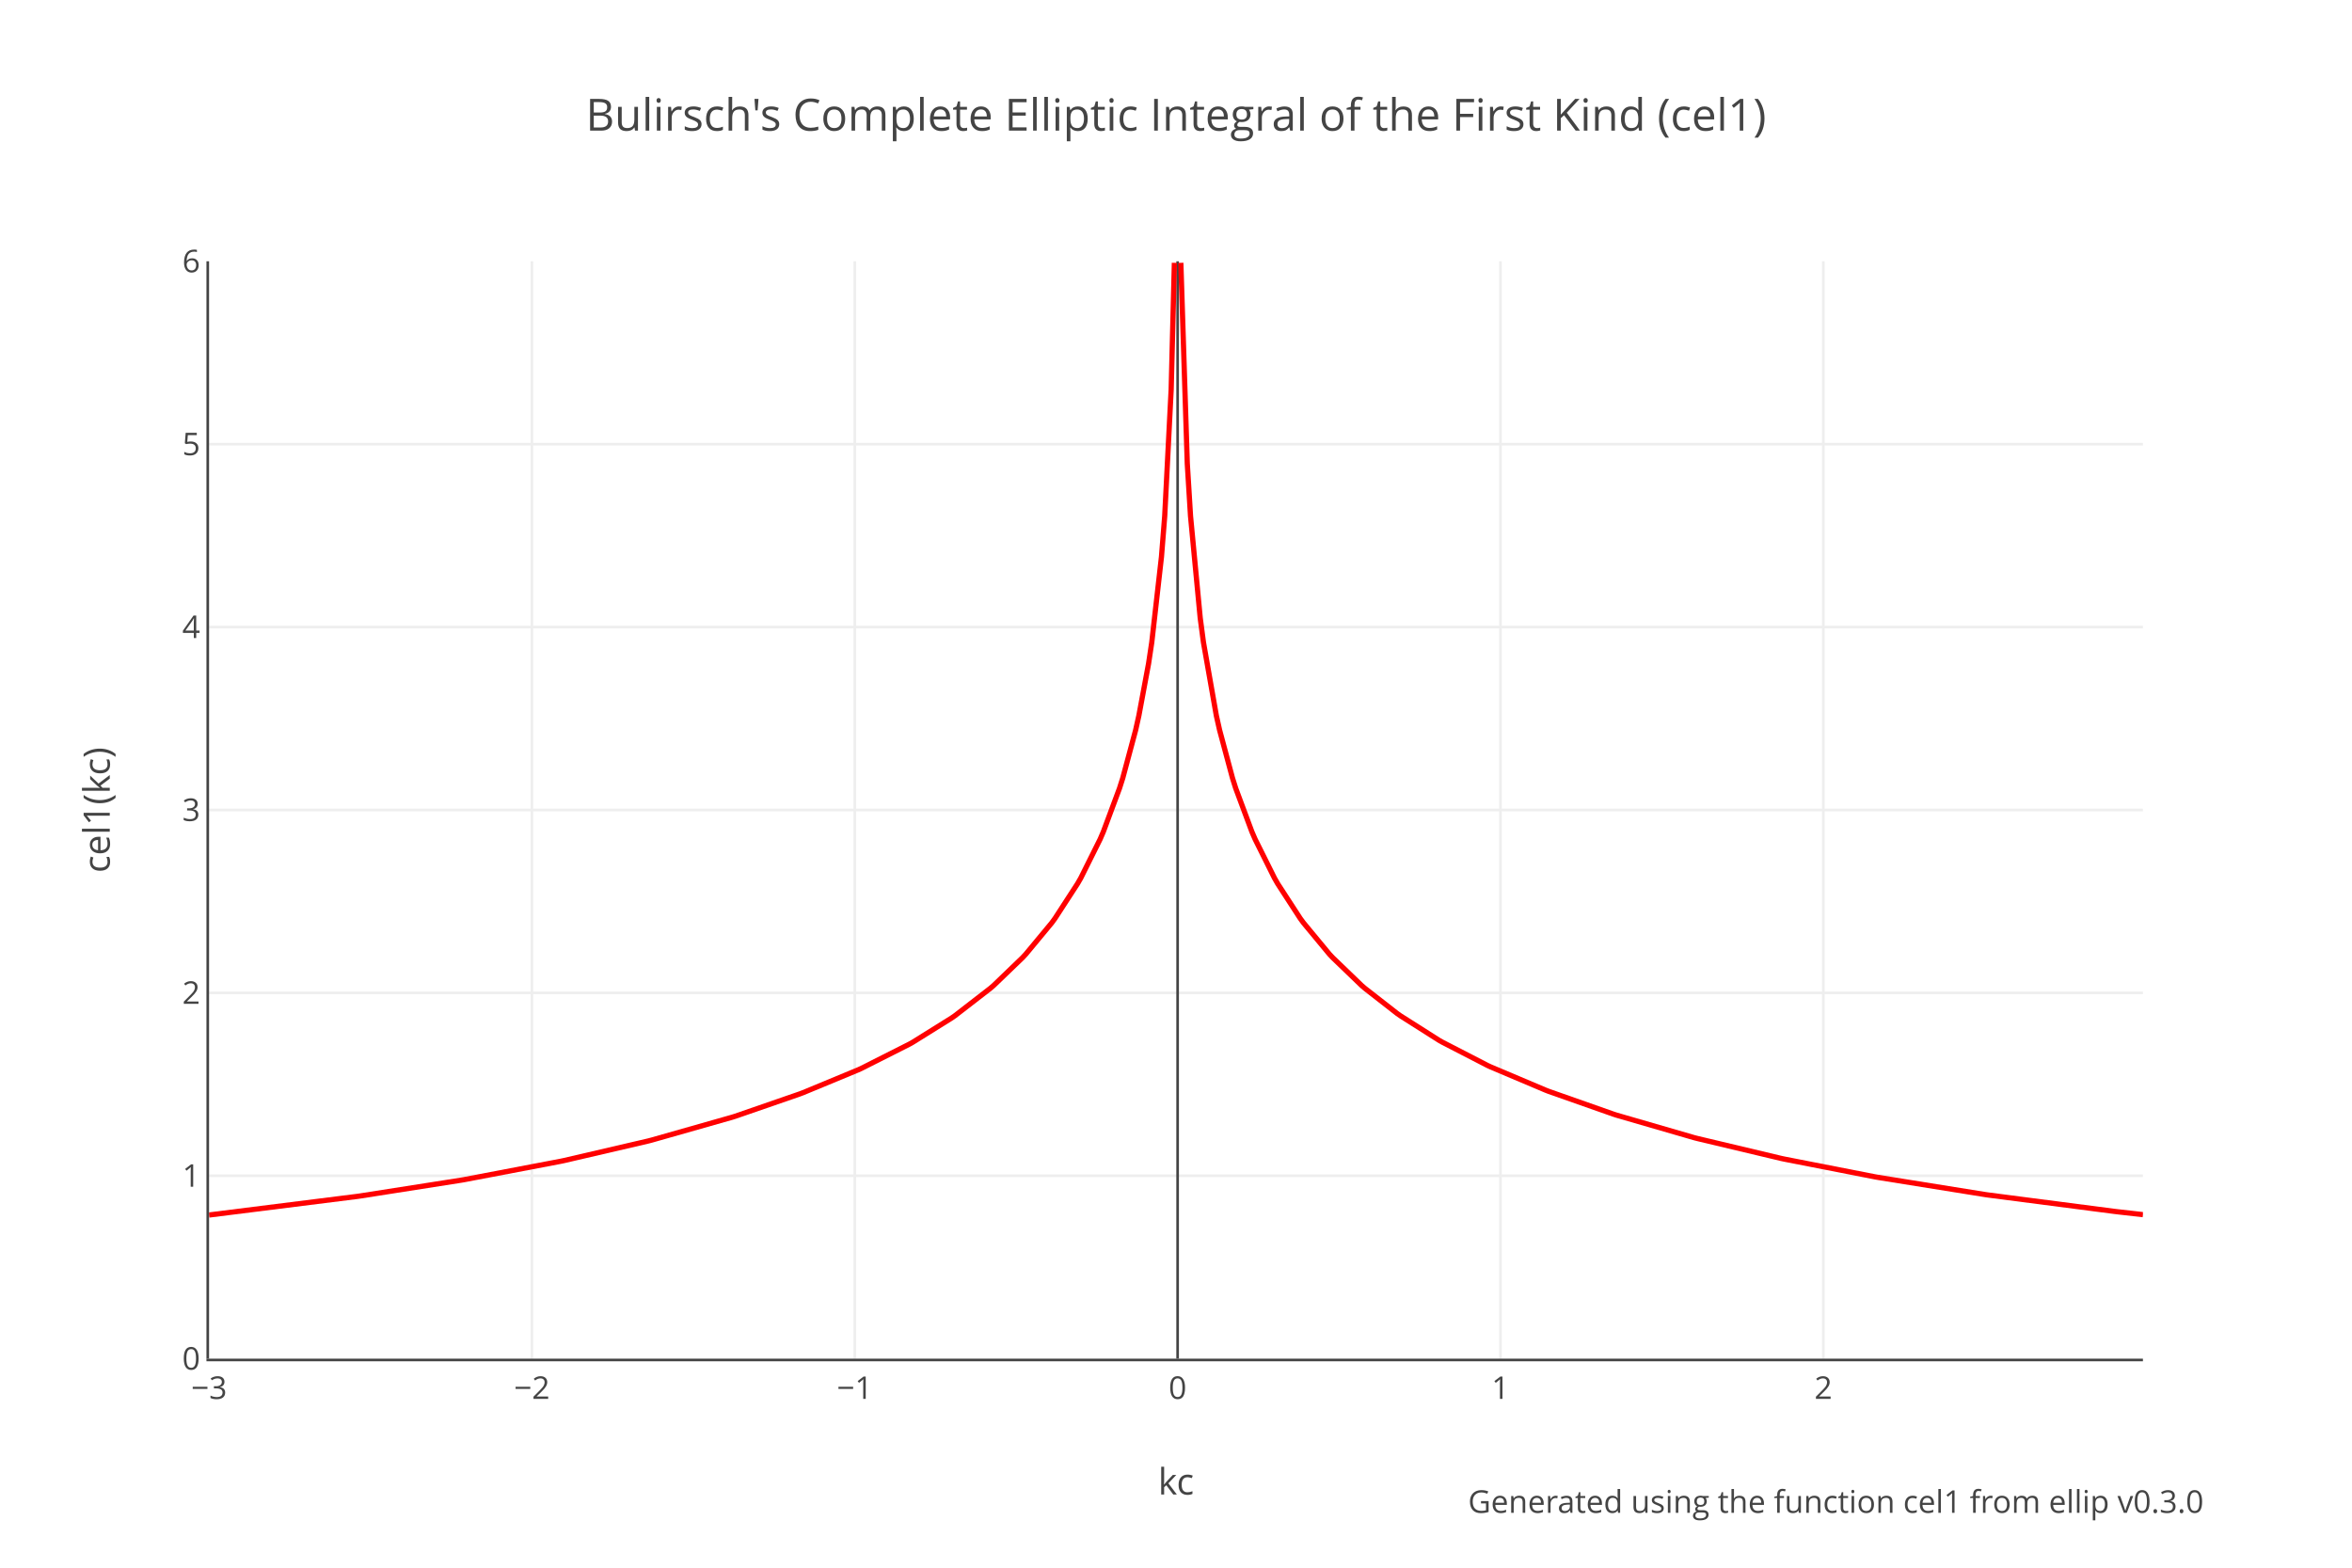
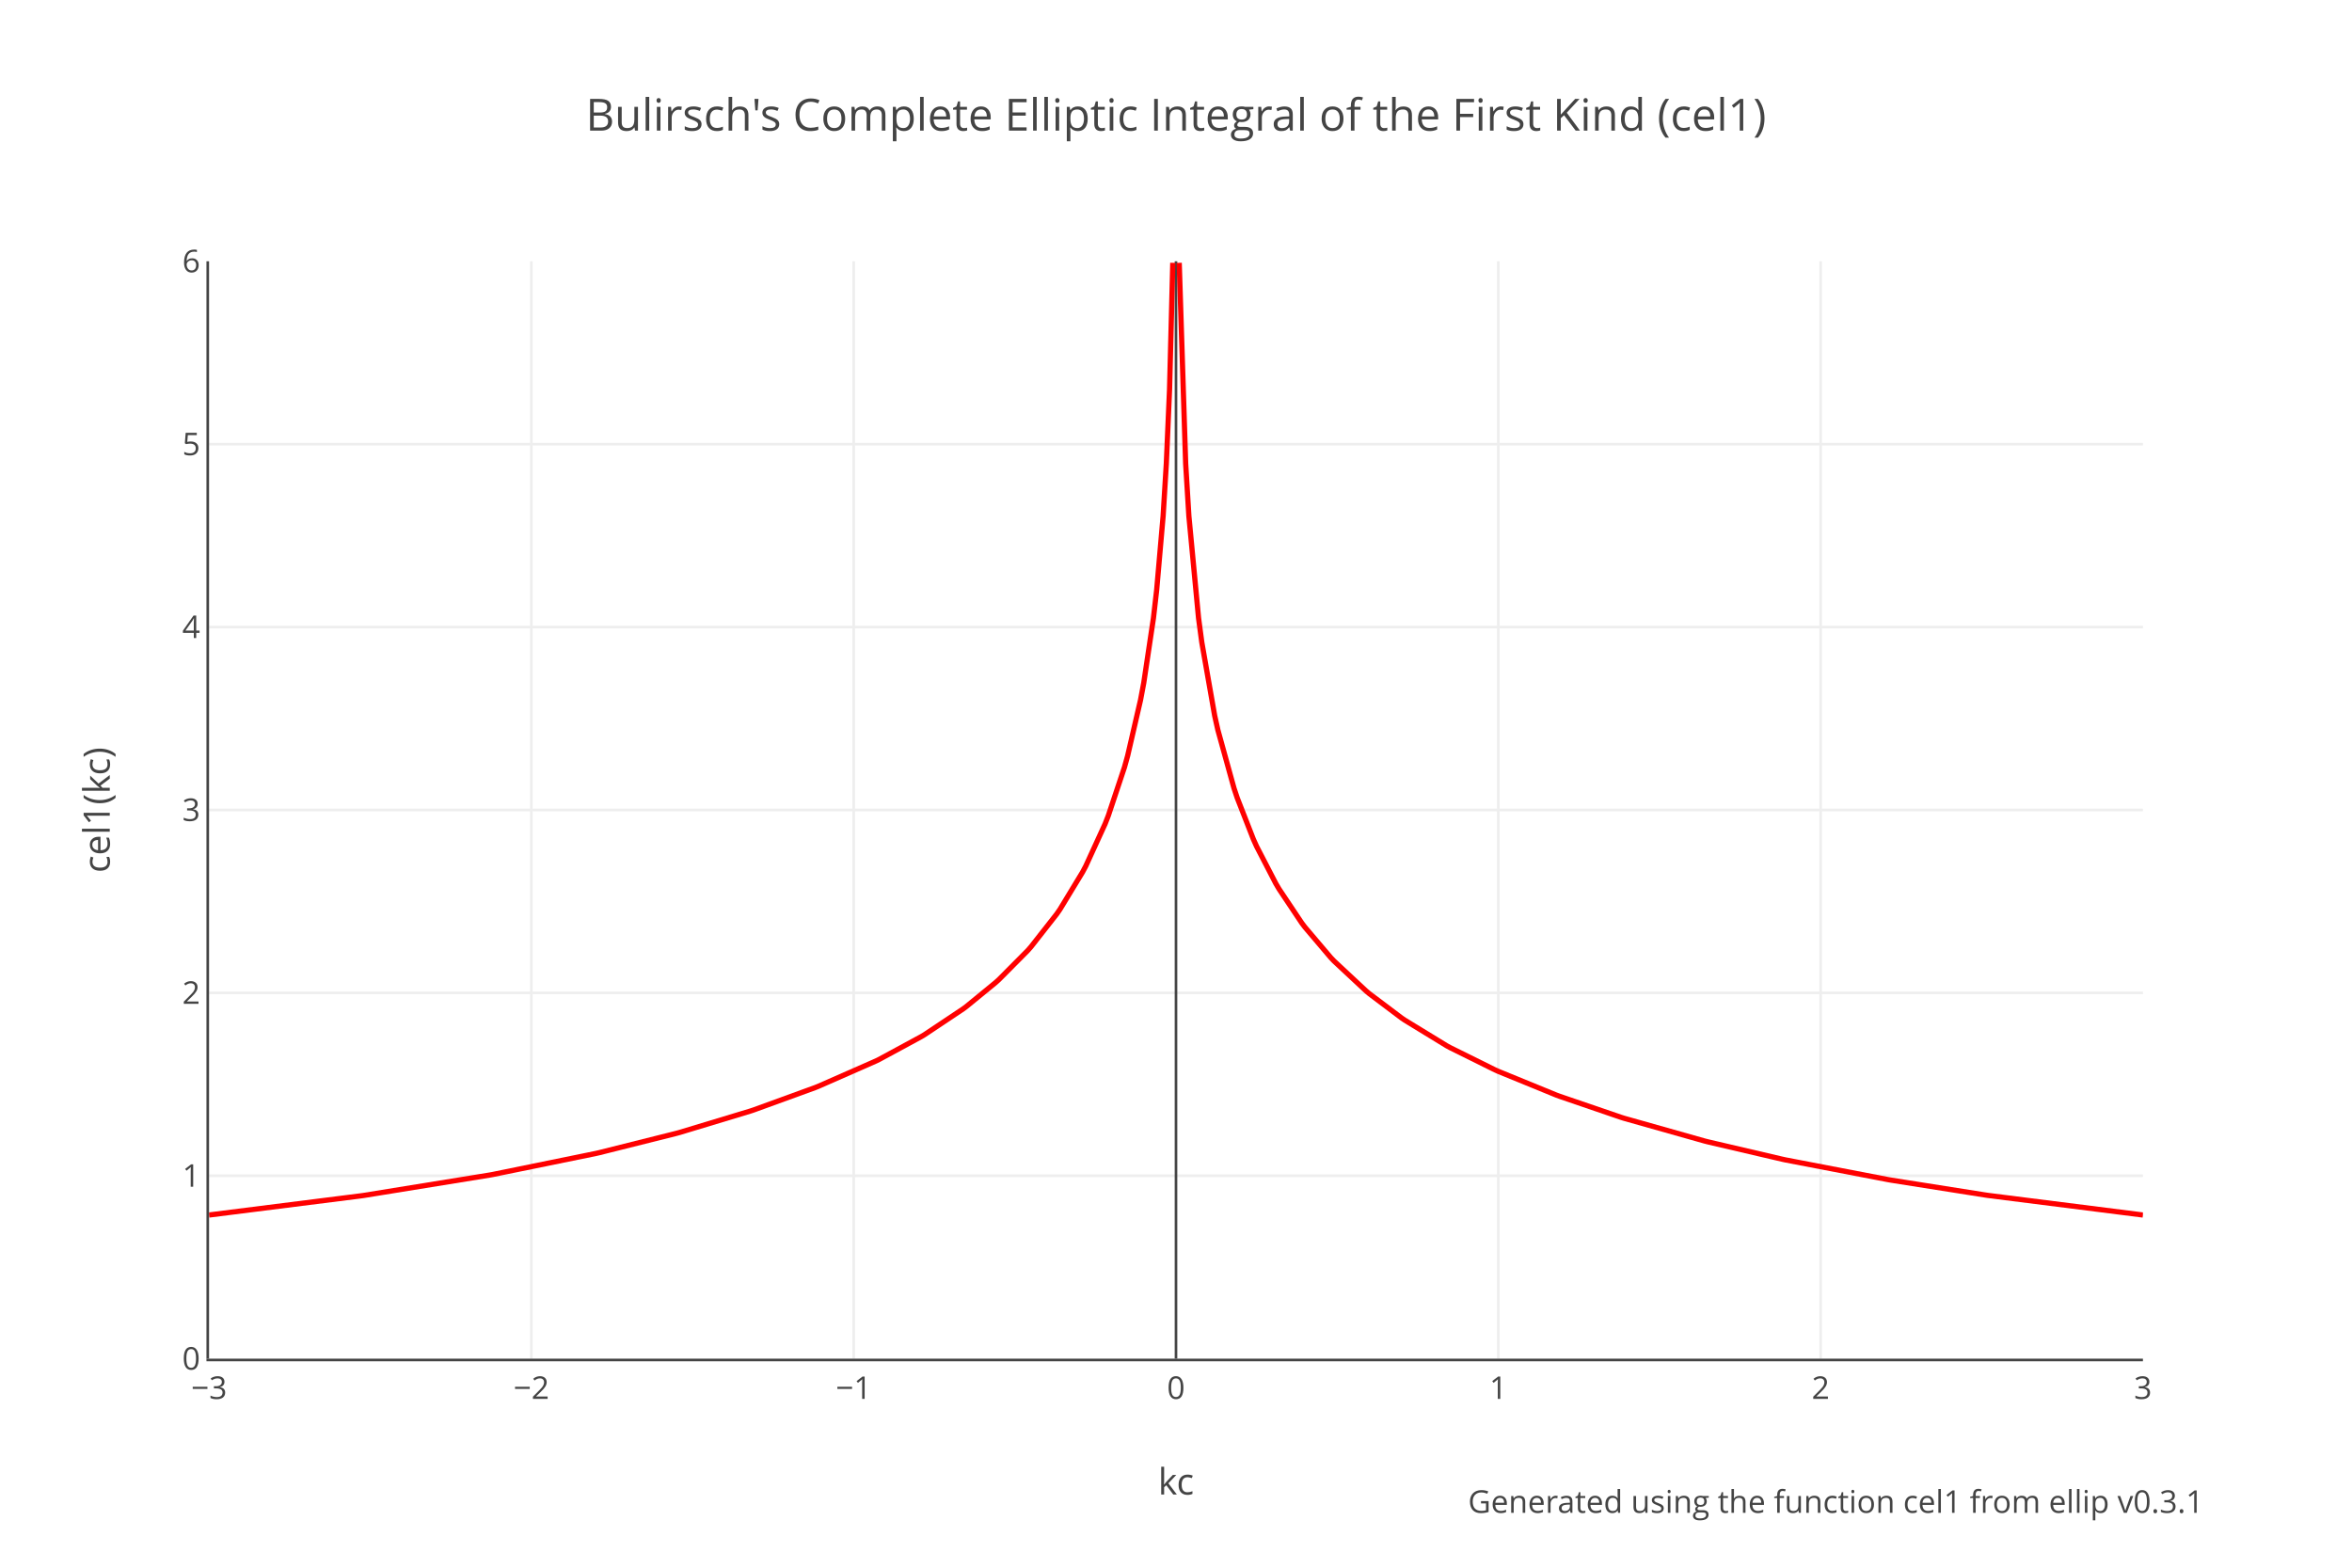
<svg xmlns="http://www.w3.org/2000/svg" xmlns:xlink="http://www.w3.org/1999/xlink" class="main-svg" width="900" height="600" style="" viewBox="0 0 900 600">
  <rect x="0" y="0" width="900" height="600" style="fill: rgb(255, 255, 255); fill-opacity: 1;" />
-   <defs id="defs-a95877">
+   <defs id="defs-cbce80">
    <g class="clips">
-       <clipPath id="clipa95877xyplot" class="plotclip">
+       <clipPath id="clipcbce80xyplot" class="plotclip">
        <rect width="740" height="420" />
      </clipPath>
-       <clipPath class="axesclip" id="clipa95877x">
+       <clipPath class="axesclip" id="clipcbce80x">
        <rect x="80" y="0" width="740" height="600" />
      </clipPath>
-       <clipPath class="axesclip" id="clipa95877y">
+       <clipPath class="axesclip" id="clipcbce80y">
        <rect x="0" y="100" width="900" height="420" />
      </clipPath>
-       <clipPath class="axesclip" id="clipa95877xy">
+       <clipPath class="axesclip" id="clipcbce80xy">
        <rect x="80" y="100" width="740" height="420" />
      </clipPath>
    </g>
    <g class="gradients" />
  </defs>
  <g class="bglayer" />
  <g class="layer-below">
    <g class="imagelayer" />
    <g class="shapelayer" />
  </g>
  <g class="cartesianlayer">
    <g class="subplot xy">
      <g class="layer-subplot">
        <g class="shapelayer" />
        <g class="imagelayer" />
      </g>
      <g class="gridlayer">
        <g class="x">
-           <path class="xgrid crisp" transform="translate(203.54,0)" d="M0,100v420" style="stroke: rgb(238, 238, 238); stroke-opacity: 1; stroke-width: 1px;" />
-           <path class="xgrid crisp" transform="translate(327.08,0)" d="M0,100v420" style="stroke: rgb(238, 238, 238); stroke-opacity: 1; stroke-width: 1px;" />
-           <path class="xgrid crisp" transform="translate(574.16,0)" d="M0,100v420" style="stroke: rgb(238, 238, 238); stroke-opacity: 1; stroke-width: 1px;" />
-           <path class="xgrid crisp" transform="translate(697.7,0)" d="M0,100v420" style="stroke: rgb(238, 238, 238); stroke-opacity: 1; stroke-width: 1px;" />
+           <path class="xgrid crisp" transform="translate(203.33,0)" d="M0,100v420" style="stroke: rgb(238, 238, 238); stroke-opacity: 1; stroke-width: 1px;" />
+           <path class="xgrid crisp" transform="translate(326.67,0)" d="M0,100v420" style="stroke: rgb(238, 238, 238); stroke-opacity: 1; stroke-width: 1px;" />
+           <path class="xgrid crisp" transform="translate(573.33,0)" d="M0,100v420" style="stroke: rgb(238, 238, 238); stroke-opacity: 1; stroke-width: 1px;" />
+           <path class="xgrid crisp" transform="translate(696.67,0)" d="M0,100v420" style="stroke: rgb(238, 238, 238); stroke-opacity: 1; stroke-width: 1px;" />
        </g>
        <g class="y">
          <path class="ygrid crisp" transform="translate(0,450)" d="M80,0h740" style="stroke: rgb(238, 238, 238); stroke-opacity: 1; stroke-width: 1px;" />
          <path class="ygrid crisp" transform="translate(0,380)" d="M80,0h740" style="stroke: rgb(238, 238, 238); stroke-opacity: 1; stroke-width: 1px;" />
          <path class="ygrid crisp" transform="translate(0,310)" d="M80,0h740" style="stroke: rgb(238, 238, 238); stroke-opacity: 1; stroke-width: 1px;" />
          <path class="ygrid crisp" transform="translate(0,240)" d="M80,0h740" style="stroke: rgb(238, 238, 238); stroke-opacity: 1; stroke-width: 1px;" />
          <path class="ygrid crisp" transform="translate(0,170)" d="M80,0h740" style="stroke: rgb(238, 238, 238); stroke-opacity: 1; stroke-width: 1px;" />
        </g>
      </g>
      <g class="zerolinelayer">
-         <path class="xzl zl crisp" transform="translate(450.62,0)" d="M0,100v420" style="stroke: rgb(68, 68, 68); stroke-opacity: 1; stroke-width: 1px;" />
+         <path class="xzl zl crisp" transform="translate(450,0)" d="M0,100v420" style="stroke: rgb(68, 68, 68); stroke-opacity: 1; stroke-width: 1px;" />
      </g>
      <path class="xlines-below" />
      <path class="ylines-below" />
      <g class="overlines-below" />
      <g class="xaxislayer-below" />
      <g class="yaxislayer-below" />
      <g class="overaxes-below" />
-       <g class="plot" transform="translate(80,100)" clip-path="url('#clipa95877xyplot')">
+       <g class="plot" transform="translate(80,100)" clip-path="url('#clipcbce80xyplot')">
        <g class="scatterlayer mlayer">
-           <g class="trace scatter trace0afd61" style="stroke-miterlimit: 2; opacity: 1;">
+           <g class="trace scatter tracea19fd0" style="stroke-miterlimit: 2; opacity: 1;">
            <g class="fills" />
            <g class="errorbars" />
            <g class="lines">
-               <path class="js-line" d="M0,365.02L56.83,357.88L58.06,357.7L96.36,351.7L97.6,351.49L134.66,344.43L135.89,344.17L168.01,336.7L169.25,336.38L200.13,327.6L201.37,327.21L226.08,318.66L227.31,318.19L248.31,309.49L249.55,308.93L268.08,299.57L269.32,298.87L284.14,289.62L285.38,288.76L298.96,278.25L300.2,277.19L311.32,266.48L312.55,265.15L322.44,253.22L323.67,251.54L332.32,238.22L333.56,236.06L340.97,221.18L342.2,218.32L348.38,201.71L349.62,197.81L354.56,179.42L355.79,173.9L359.5,154.01L360.73,145.83L364.44,113.11L365.68,97.54L368.15,49.09L369.38,0.59" style="vector-effect: non-scaling-stroke; fill: none; stroke: rgb(255, 0, 0); stroke-opacity: 1; stroke-width: 2px; opacity: 1;" />
-               <path class="js-line" d="M371.85,0.59L374.32,77.44L375.56,97.54L379.27,136.55L380.5,145.83L385.44,173.9L386.68,179.42L391.62,197.81L392.85,201.71L399.03,218.32L400.27,221.18L407.68,236.06L408.91,238.22L417.56,251.54L418.8,253.22L428.68,265.15L429.92,266.48L441.04,277.19L442.27,278.25L454.62,287.89L455.86,288.76L470.68,298.17L471.92,298.87L489.22,307.79L490.45,308.36L511.45,317.24L512.69,317.72L537.4,326.42L538.63,326.82L568.28,335.42L569.52,335.74L601.64,343.38L602.87,343.64L637.46,350.41L638.7,350.63L679.47,357.17L680.7,357.35L728.88,363.61L730.12,363.76L740,364.88" style="vector-effect: non-scaling-stroke; fill: none; stroke: rgb(255, 0, 0); stroke-opacity: 1; stroke-width: 2px; opacity: 1;" />
+               <path class="js-line" d="M0,365.02L57.97,357.7L59.2,357.53L107.3,349.74L108.53,349.52L148,341.46L149.23,341.18L178.83,333.76L180.07,333.42L207.2,325.21L208.43,324.8L231.87,316.27L233.1,315.78L255.3,306.02L256.53,305.41L272.57,296.72L273.8,295.98L288.6,286.1L289.83,285.18L300.93,276.09L302.17,274.98L313.27,263.79L314.5,262.39L324.37,249.81L325.6,248.03L334.23,233.81L335.47,231.48L342.87,215.32L344.1,212.18L350.27,193.67L351.5,189.25L356.43,167.9L357.67,161.31L361.37,136.55L362.6,125.82L365.07,97.54L366.3,77.44L367.53,49.09L368.77,0.59" style="vector-effect: non-scaling-stroke; fill: none; stroke: rgb(255, 0, 0); stroke-opacity: 1; stroke-width: 2px; opacity: 1;" />
+               <path class="js-line" d="M371.23,0.59L373.7,77.44L374.93,97.54L378.63,136.55L379.87,145.83L384.8,173.9L386.03,179.42L392.2,201.71L393.43,205.39L399.6,221.18L400.83,223.92L408.23,238.22L409.47,240.31L418.1,253.22L419.33,254.85L429.2,266.48L430.43,267.78L442.77,279.3L444,280.33L456.33,289.62L457.57,290.46L473.6,300.26L474.83,300.93L492.1,309.49L493.33,310.04L515.53,319.12L516.77,319.58L540.2,327.6L541.43,327.99L572.27,336.7L573.5,337.01L601.87,343.64L603.1,343.91L642.57,351.49L643.8,351.7L679.57,357.35L680.8,357.53L740,365.02" style="vector-effect: non-scaling-stroke; fill: none; stroke: rgb(255, 0, 0); stroke-opacity: 1; stroke-width: 2px; opacity: 1;" />
            </g>
            <g class="points" />
            <g class="text" />
          </g>
        </g>
      </g>
      <g class="overplot" />
      <path class="xlines-above crisp" d="M79,520.5H820" style="fill: none; stroke-width: 1px; stroke: rgb(68, 68, 68); stroke-opacity: 1;" />
      <path class="ylines-above crisp" d="M79.5,100V520" style="fill: none; stroke-width: 1px; stroke: rgb(68, 68, 68); stroke-opacity: 1;" />
      <g class="overlines-above" />
      <g class="xaxislayer-above">
        <g class="xtick">
          <text text-anchor="middle" x="0" y="535.4" transform="translate(80,0)" style="font-family: 'Open Sans', verdana, arial, sans-serif; font-size: 12px; fill: rgb(68, 68, 68); fill-opacity: 1; white-space: pre;">−3</text>
        </g>
        <g class="xtick">
-           <text text-anchor="middle" x="0" y="535.4" transform="translate(203.54,0)" style="font-family: 'Open Sans', verdana, arial, sans-serif; font-size: 12px; fill: rgb(68, 68, 68); fill-opacity: 1; white-space: pre;">−2</text>
+           <text text-anchor="middle" x="0" y="535.4" transform="translate(203.33,0)" style="font-family: 'Open Sans', verdana, arial, sans-serif; font-size: 12px; fill: rgb(68, 68, 68); fill-opacity: 1; white-space: pre;">−2</text>
        </g>
        <g class="xtick">
-           <text text-anchor="middle" x="0" y="535.4" transform="translate(327.08,0)" style="font-family: 'Open Sans', verdana, arial, sans-serif; font-size: 12px; fill: rgb(68, 68, 68); fill-opacity: 1; white-space: pre;">−1</text>
+           <text text-anchor="middle" x="0" y="535.4" transform="translate(326.67,0)" style="font-family: 'Open Sans', verdana, arial, sans-serif; font-size: 12px; fill: rgb(68, 68, 68); fill-opacity: 1; white-space: pre;">−1</text>
        </g>
        <g class="xtick">
-           <text text-anchor="middle" x="0" y="535.4" transform="translate(450.62,0)" style="font-family: 'Open Sans', verdana, arial, sans-serif; font-size: 12px; fill: rgb(68, 68, 68); fill-opacity: 1; white-space: pre;">0</text>
+           <text text-anchor="middle" x="0" y="535.4" transform="translate(450,0)" style="font-family: 'Open Sans', verdana, arial, sans-serif; font-size: 12px; fill: rgb(68, 68, 68); fill-opacity: 1; white-space: pre;">0</text>
        </g>
        <g class="xtick">
-           <text text-anchor="middle" x="0" y="535.4" transform="translate(574.16,0)" style="font-family: 'Open Sans', verdana, arial, sans-serif; font-size: 12px; fill: rgb(68, 68, 68); fill-opacity: 1; white-space: pre;">1</text>
+           <text text-anchor="middle" x="0" y="535.4" transform="translate(573.33,0)" style="font-family: 'Open Sans', verdana, arial, sans-serif; font-size: 12px; fill: rgb(68, 68, 68); fill-opacity: 1; white-space: pre;">1</text>
        </g>
        <g class="xtick">
-           <text text-anchor="middle" x="0" y="535.4" transform="translate(697.7,0)" style="font-family: 'Open Sans', verdana, arial, sans-serif; font-size: 12px; fill: rgb(68, 68, 68); fill-opacity: 1; white-space: pre;">2</text>
+           <text text-anchor="middle" x="0" y="535.4" transform="translate(696.67,0)" style="font-family: 'Open Sans', verdana, arial, sans-serif; font-size: 12px; fill: rgb(68, 68, 68); fill-opacity: 1; white-space: pre;">2</text>
+         </g>
+         <g class="xtick">
+           <text text-anchor="middle" x="0" y="535.4" transform="translate(820,0)" style="font-family: 'Open Sans', verdana, arial, sans-serif; font-size: 12px; fill: rgb(68, 68, 68); fill-opacity: 1; white-space: pre;">3</text>
        </g>
      </g>
      <g class="yaxislayer-above">
        <g class="ytick">
          <text text-anchor="end" x="76.6" y="4.2" transform="translate(0,520)" style="font-family: 'Open Sans', verdana, arial, sans-serif; font-size: 12px; fill: rgb(68, 68, 68); fill-opacity: 1; white-space: pre;">0</text>
        </g>
        <g class="ytick">
          <text text-anchor="end" x="76.6" y="4.2" transform="translate(0,450)" style="font-family: 'Open Sans', verdana, arial, sans-serif; font-size: 12px; fill: rgb(68, 68, 68); fill-opacity: 1; white-space: pre;">1</text>
        </g>
        <g class="ytick">
          <text text-anchor="end" x="76.6" y="4.2" transform="translate(0,380)" style="font-family: 'Open Sans', verdana, arial, sans-serif; font-size: 12px; fill: rgb(68, 68, 68); fill-opacity: 1; white-space: pre;">2</text>
        </g>
        <g class="ytick">
          <text text-anchor="end" x="76.6" y="4.2" transform="translate(0,310)" style="font-family: 'Open Sans', verdana, arial, sans-serif; font-size: 12px; fill: rgb(68, 68, 68); fill-opacity: 1; white-space: pre;">3</text>
        </g>
        <g class="ytick">
          <text text-anchor="end" x="76.6" y="4.2" transform="translate(0,240)" style="font-family: 'Open Sans', verdana, arial, sans-serif; font-size: 12px; fill: rgb(68, 68, 68); fill-opacity: 1; white-space: pre;">4</text>
        </g>
        <g class="ytick">
          <text text-anchor="end" x="76.6" y="4.2" transform="translate(0,170)" style="font-family: 'Open Sans', verdana, arial, sans-serif; font-size: 12px; fill: rgb(68, 68, 68); fill-opacity: 1; white-space: pre;">5</text>
        </g>
        <g class="ytick">
          <text text-anchor="end" x="76.6" y="4.2" transform="translate(0,100)" style="font-family: 'Open Sans', verdana, arial, sans-serif; font-size: 12px; fill: rgb(68, 68, 68); fill-opacity: 1; white-space: pre;">6</text>
        </g>
      </g>
      <g class="overaxes-above" />
    </g>
  </g>
  <g class="polarlayer" />
  <g class="ternarylayer" />
  <g class="geolayer" />
  <g class="funnelarealayer" />
  <g class="pielayer" />
  <g class="treemaplayer" />
  <g class="sunburstlayer" />
  <g class="glimages" />
-   <defs id="topdefs-a95877">
+   <defs id="topdefs-cbce80">
    <g class="clips" />
  </defs>
  <g class="layer-above">
    <g class="imagelayer" />
    <g class="shapelayer" />
  </g>
  <g class="infolayer">
    <g class="g-gtitle">
      <text class="gtitle" x="450" y="50" text-anchor="middle" dy="0em" style="font-family: 'Open Sans', verdana, arial, sans-serif; font-size: 17px; fill: rgb(68, 68, 68); opacity: 1; font-weight: normal; white-space: pre;">Bulirsch's Complete Elliptic Integral of the First Kind (cel1)</text>
    </g>
    <g class="g-xtitle">
      <text class="xtitle" x="450" y="572" text-anchor="middle" style="font-family: 'Open Sans', verdana, arial, sans-serif; font-size: 14px; fill: rgb(68, 68, 68); opacity: 1; font-weight: normal; white-space: pre;">kc</text>
    </g>
    <g class="g-ytitle">
      <text class="ytitle" transform="rotate(-90,42,310)" x="42" y="310" text-anchor="middle" style="font-family: 'Open Sans', verdana, arial, sans-serif; font-size: 14px; fill: rgb(68, 68, 68); opacity: 1; font-weight: normal; white-space: pre;">cel1(kc)</text>
    </g>
    <g class="annotation" data-index="0" style="opacity: 1;">
      <g class="annotation-text-g" transform="rotate(0,702.5,574)">
        <g class="cursor-pointer" transform="translate(548,565)">
          <rect class="bg" x="0.5" y="0.5" width="308" height="17" style="stroke-width: 1px; stroke: rgb(0, 0, 0); stroke-opacity: 0; fill: rgb(0, 0, 0); fill-opacity: 0;" />
-           <text class="annotation-text" text-anchor="middle" x="154.5" y="14" style="font-family: 'Open Sans', verdana, arial, sans-serif; font-size: 12px; fill: rgb(68, 68, 68); fill-opacity: 1; white-space: pre; pointer-events: all;">Generated using the function <a xlink:show="new" target="_blank" xlink:href="https://docs.rs/ellip/latest/ellip/bulirsch/fn.cel1.html" style="cursor:pointer">cel1</a> from <a xlink:show="new" target="_blank" xlink:href="https://crates.io/crates/ellip" style="cursor:pointer">ellip</a> v0.3.0</text>
+           <text class="annotation-text" text-anchor="middle" x="154.5" y="14" style="font-family: 'Open Sans', verdana, arial, sans-serif; font-size: 12px; fill: rgb(68, 68, 68); fill-opacity: 1; white-space: pre; pointer-events: all;">Generated using the function <a xlink:show="new" target="_blank" xlink:href="https://docs.rs/ellip/latest/ellip/bulirsch/fn.cel1.html" style="cursor:pointer">cel1</a> from <a xlink:show="new" target="_blank" xlink:href="https://crates.io/crates/ellip" style="cursor:pointer">ellip</a> v0.3.1</text>
        </g>
      </g>
    </g>
  </g>
</svg>
